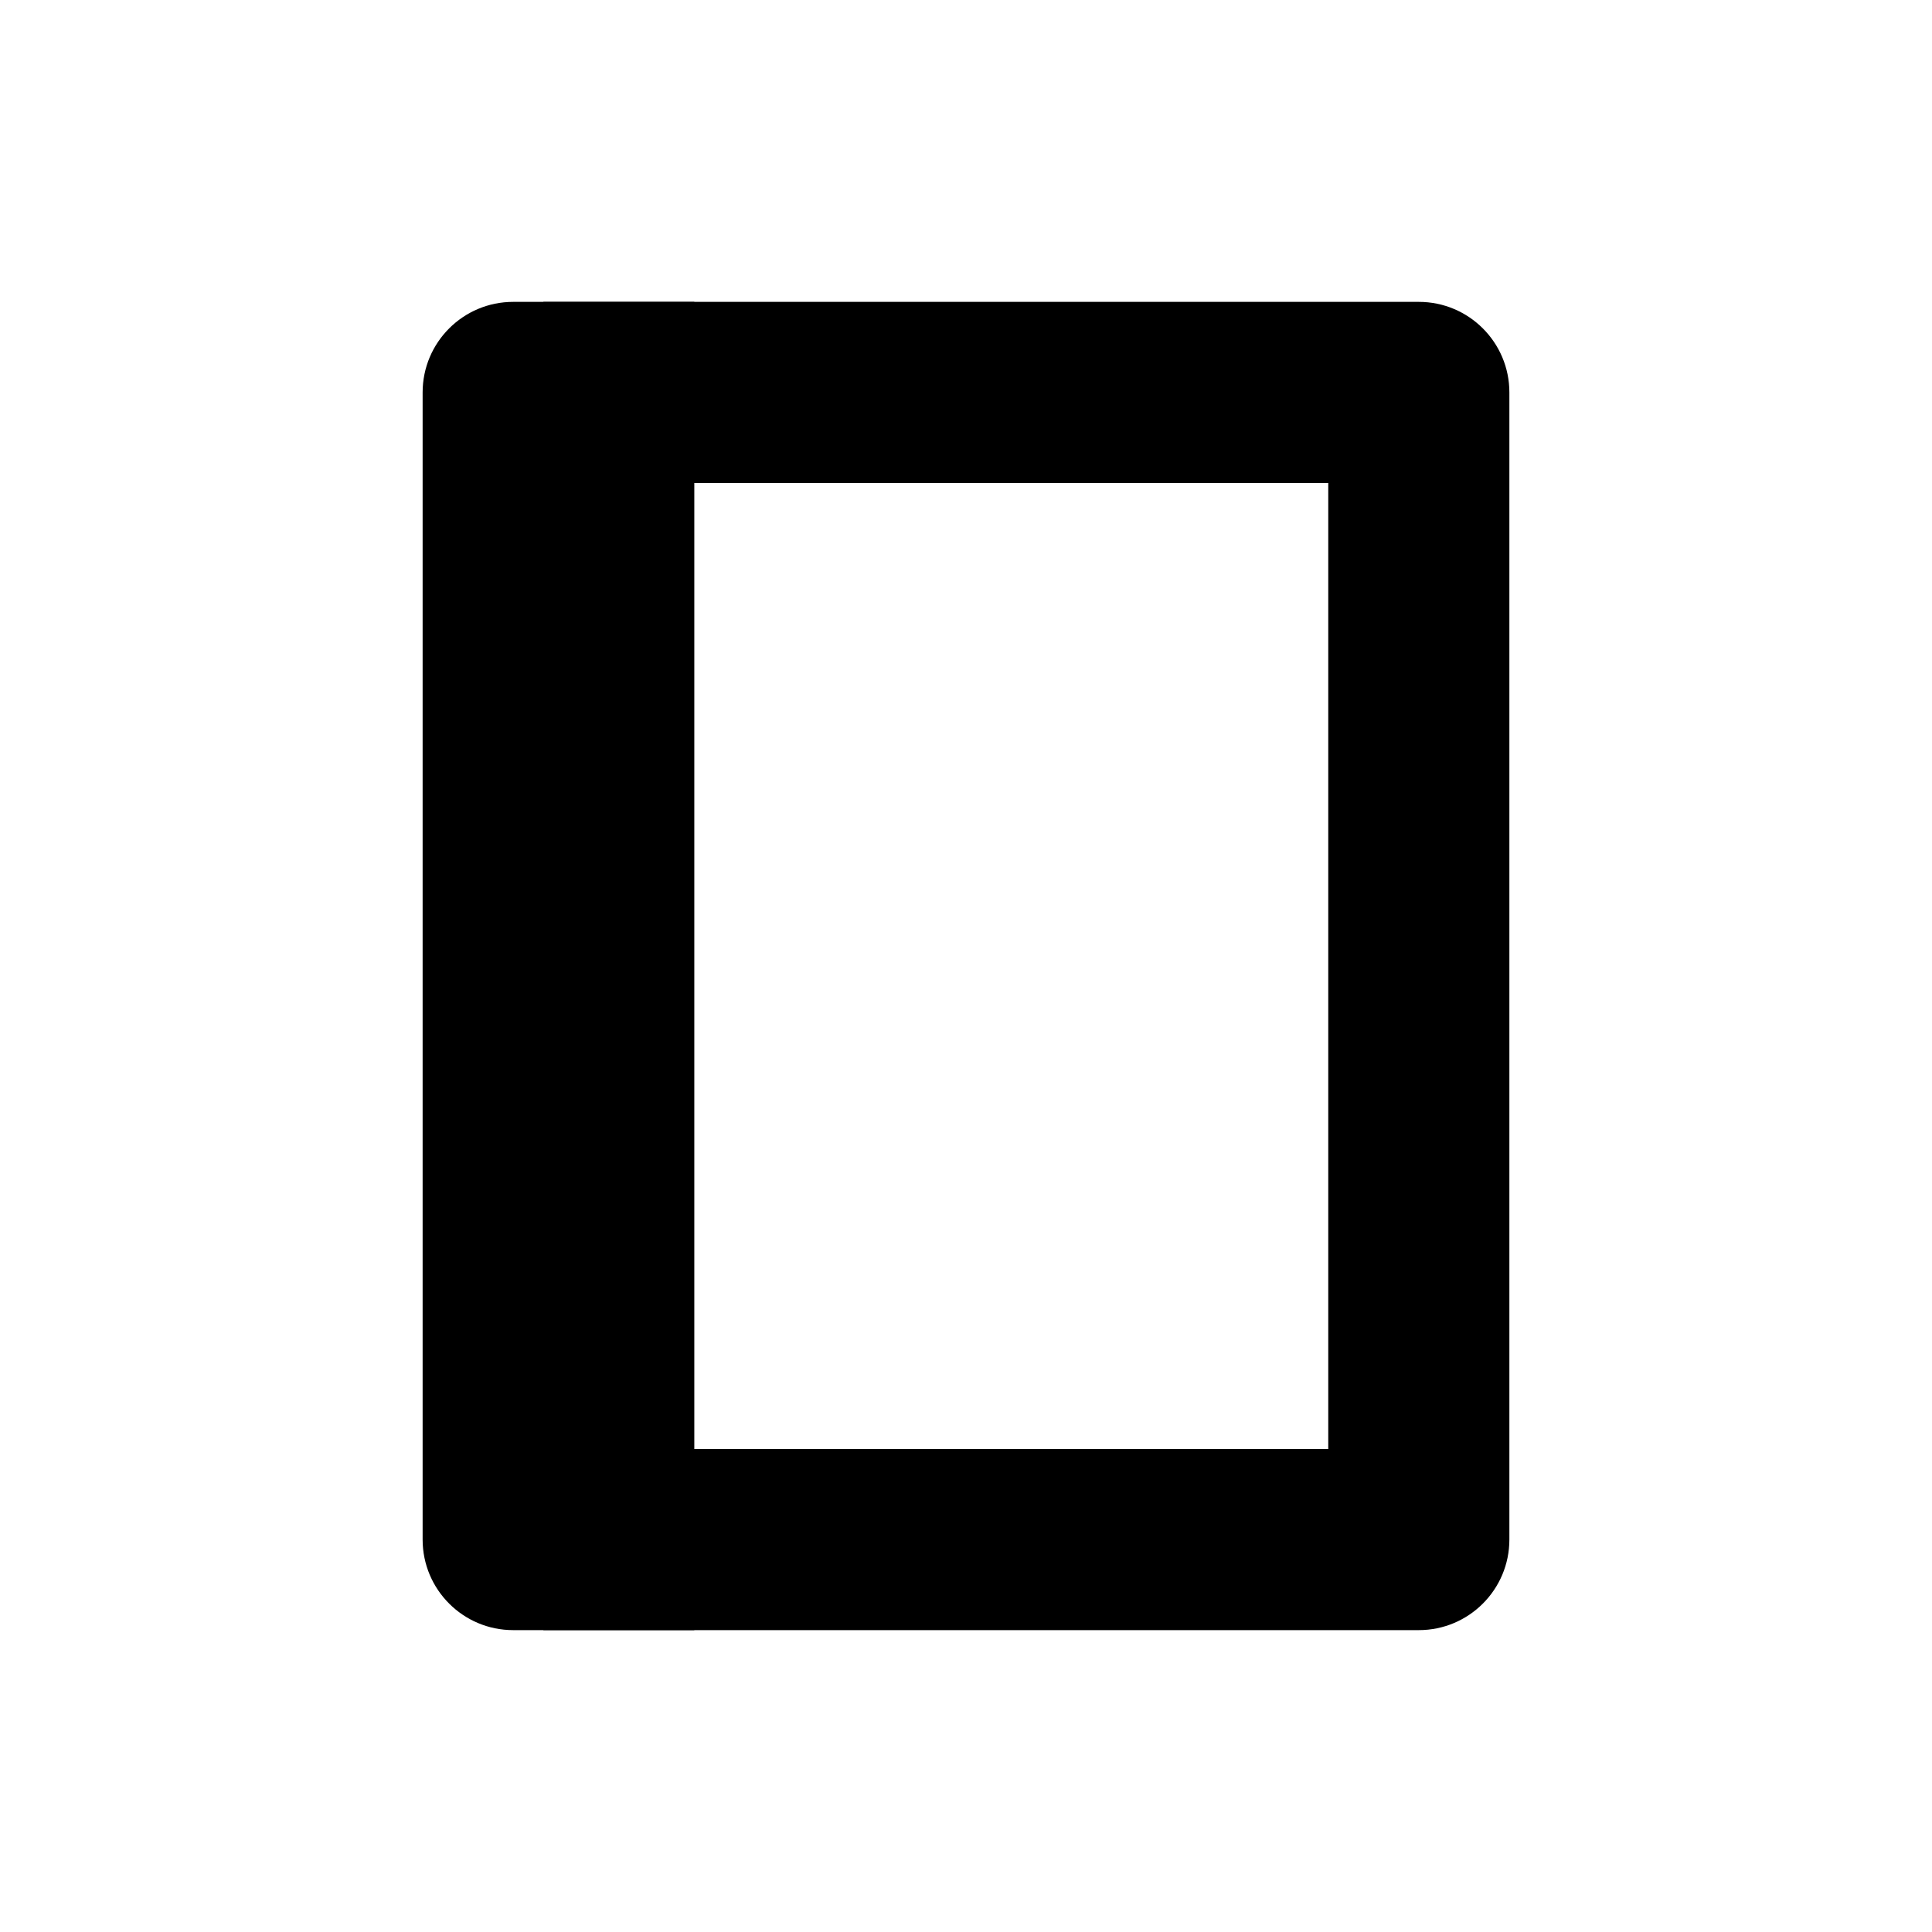
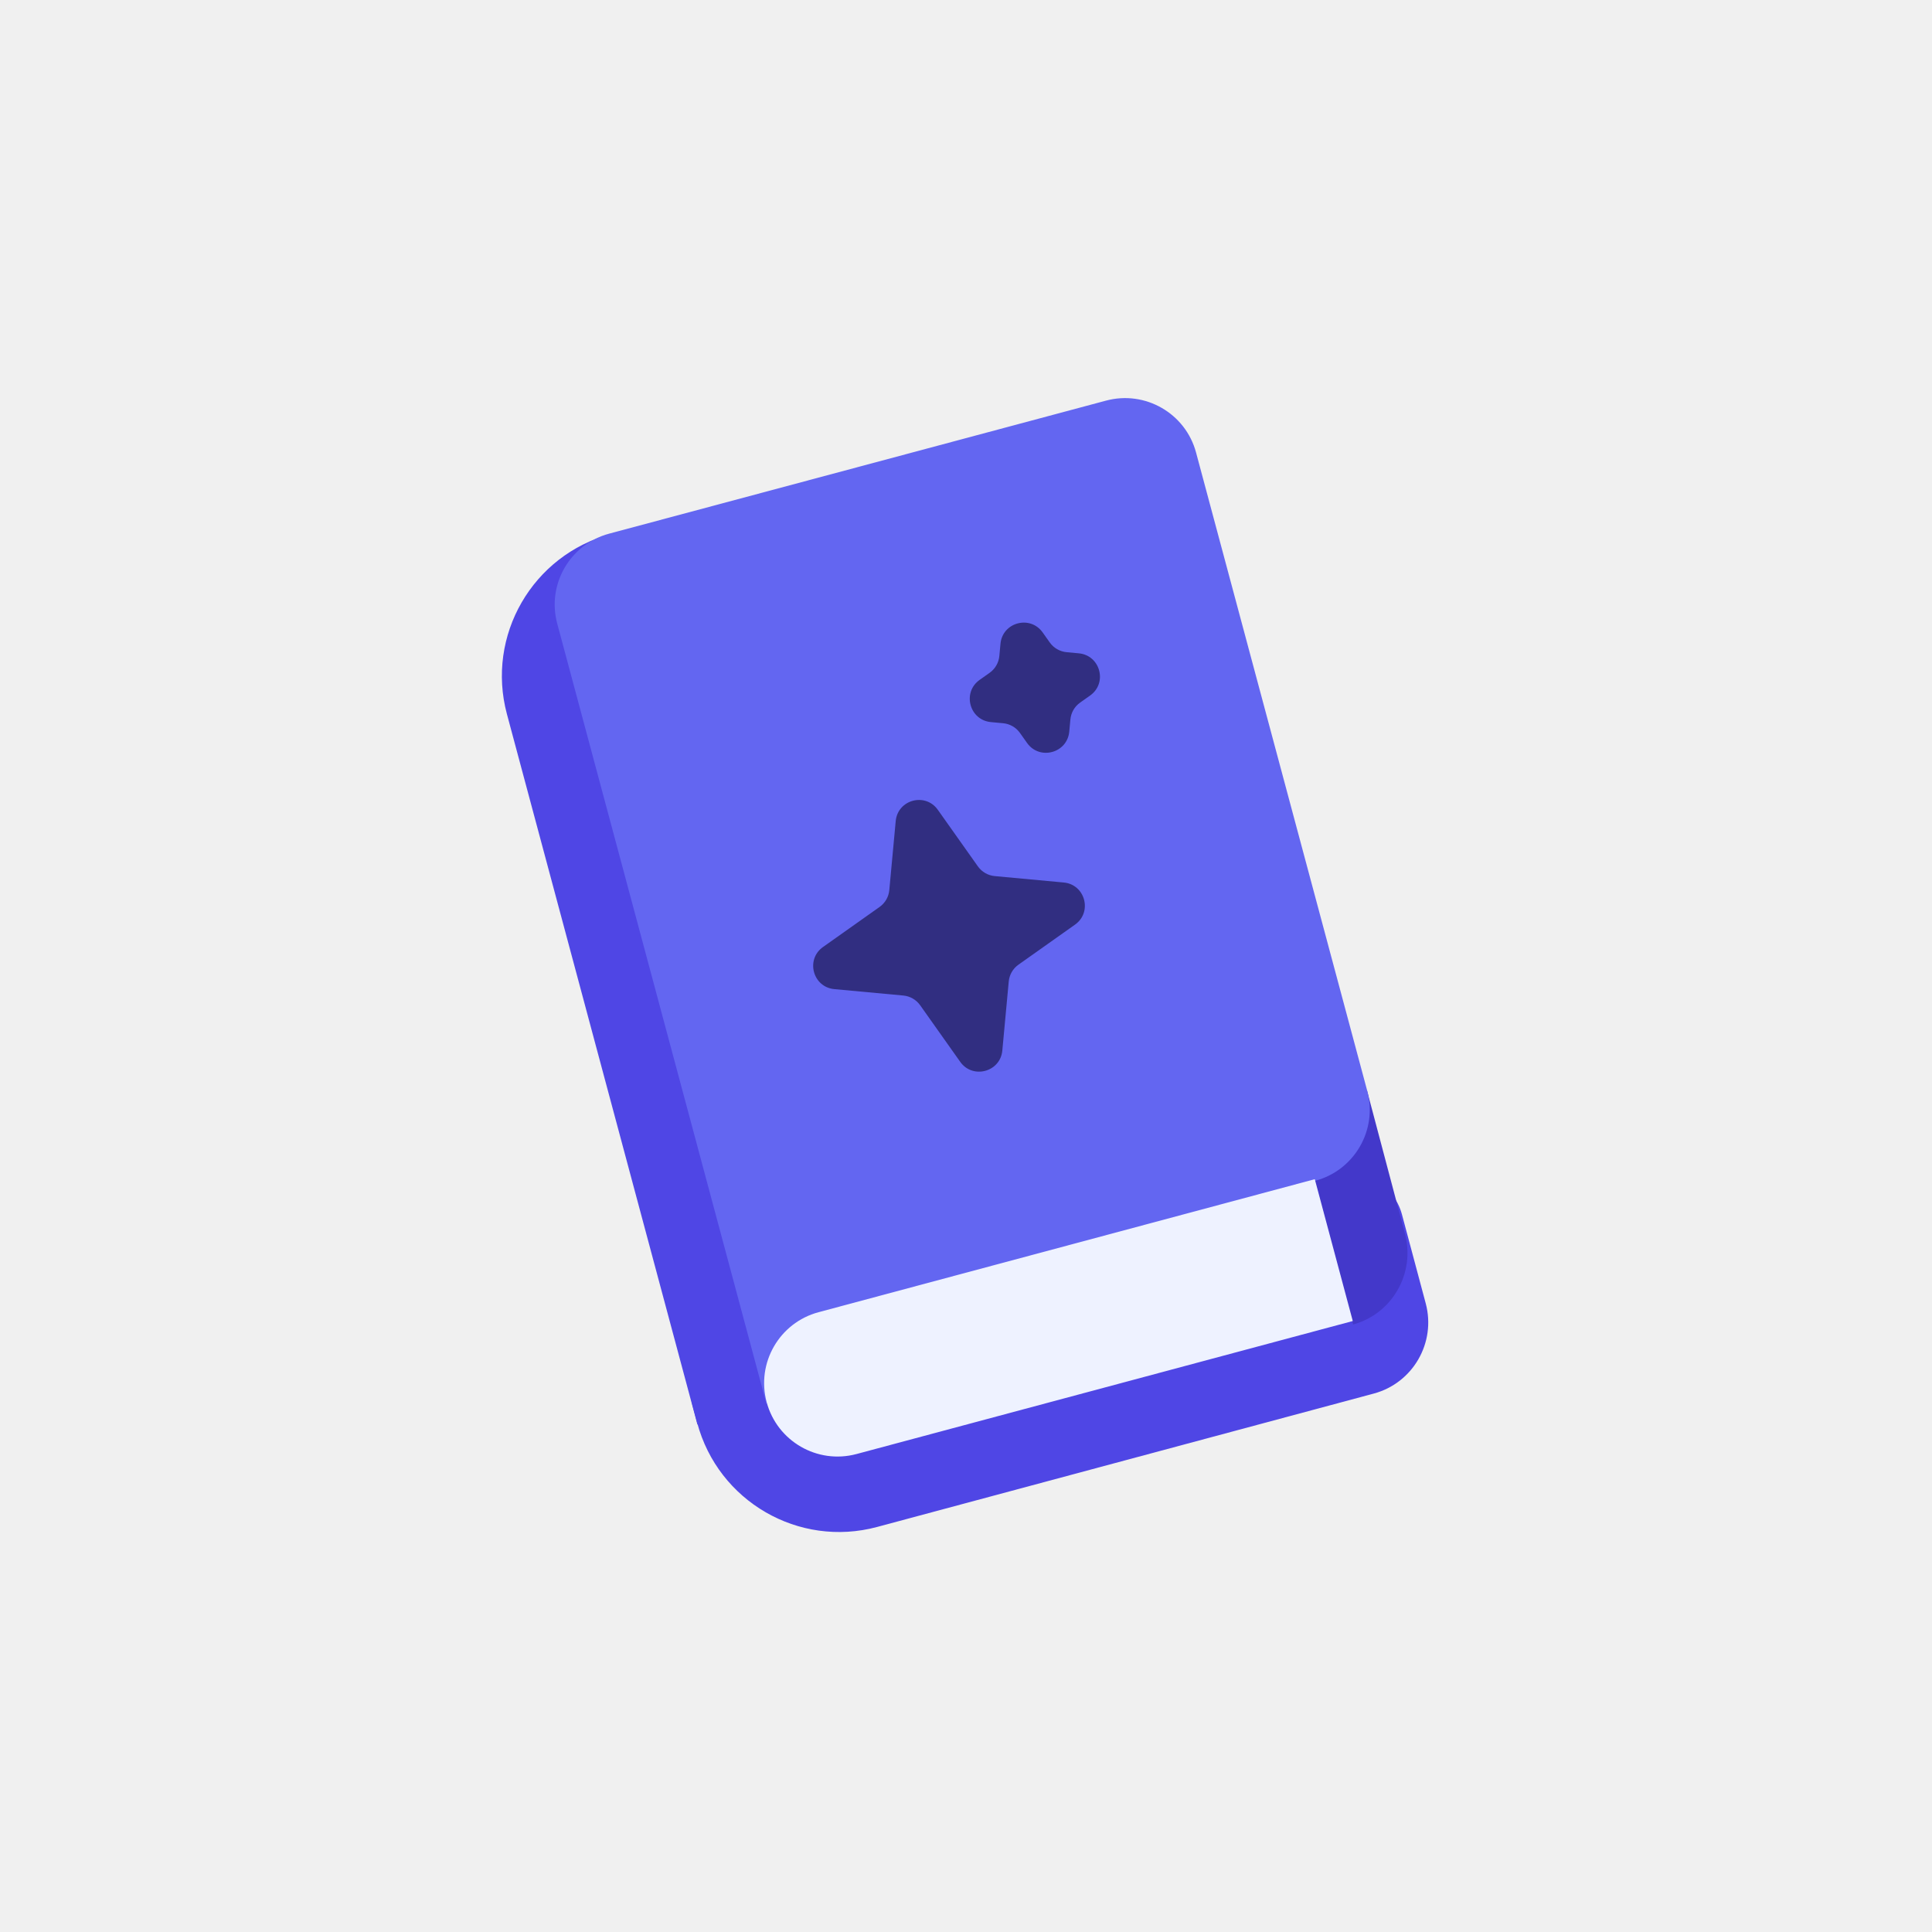
- <svg xmlns="http://www.w3.org/2000/svg" viewBox="0 0 32 32">
-   <rect width="32" height="32" fill="#FFFFFF" />
-   <rect x="7" y="5" width="18" height="22" rx="1.5" fill="#000000" />
-   <rect x="11" y="8" width="11" height="16" fill="#FFFFFF" />
-   <rect x="9" y="5" width="2.5" height="22" fill="#000000" />
+ <svg xmlns="http://www.w3.org/2000/svg" width="1024px" height="1024px" viewBox="0 0 1024 1024" version="1.1">
+   <g id="1024" stroke="none" fill="none" fill-rule="evenodd" stroke-width="1">
+     <g id="favicon@2x" transform="translate(266, 211)">
+       <path d="M101.002,533.706 C96.828,518.091 106.073,502.042 121.65,497.859 L441.306,412.005 C456.884,407.821 472.894,417.086 477.068,432.701 L489.664,479.82 C495.229,500.639 482.904,522.039 462.134,527.618 L198.888,598.322 C157.349,609.477 114.652,584.768 103.521,543.13 L101.002,533.706 Z" id="Path" fill="#4F46E5" fill-rule="nonzero" />
+       <path d="M2.678,167.481 C-8.474,125.892 16.225,83.144 57.845,72 L179,523.823 L103.64,544 L2.678,167.481 Z" id="Path" fill="#4F46E5" fill-rule="nonzero" />
+       <path d="M421,377.167 L458.545,367 L478.666,442.89 C484.222,463.846 471.917,485.384 451.181,491 L421,377.167 Z" id="Path" fill="#4338CA" fill-rule="nonzero" />
+       <path d="M367.936,28.854 C362.369,8.093 341.01,-4.227 320.232,1.336 L56.878,71.842 C36.1,77.405 23.769,98.744 29.337,119.505 L140.226,533 L290.715,492.708 C301.103,489.928 307.268,479.259 304.485,468.877 C301.7,458.498 307.865,447.829 318.256,445.046 L431.122,414.83 C451.901,409.266 464.231,387.928 458.663,367.168 L367.936,28.854 Z" id="Path" fill="#6366F1" fill-rule="nonzero" />
+       <path d="M264.274,130.221 C265.333,118.807 280.021,114.872 286.647,124.227 L290.392,129.515 C292.474,132.456 295.738,134.34 299.326,134.673 L305.779,135.273 C317.192,136.333 321.129,151.021 311.773,157.646 L306.486,161.391 C303.543,163.474 301.659,166.738 301.327,170.326 L300.726,176.778 C299.667,188.193 284.979,192.128 278.353,182.773 L274.608,177.485 C272.526,174.544 269.262,172.66 265.674,172.326 L259.221,171.727 C247.808,170.667 243.871,155.979 253.227,149.354 L258.514,145.609 C261.457,143.526 263.341,140.262 263.673,136.674 L264.274,130.221 Z" id="Path" fill="#312E81" fill-rule="nonzero" />
+       <path d="M208.746,224.195 C209.804,212.808 224.458,208.882 231.065,218.214 L252.304,248.201 C254.381,251.135 257.637,253.015 261.217,253.348 L297.805,256.746 C309.191,257.803 313.119,272.458 303.785,279.065 L273.798,300.304 C270.866,302.381 268.984,305.637 268.652,309.217 L265.253,345.805 C264.197,357.191 249.544,361.119 242.933,351.785 L221.698,321.798 C219.618,318.866 216.362,316.984 212.783,316.652 L176.195,313.253 C164.808,312.197 160.882,297.544 170.214,290.933 L200.201,269.697 C203.136,267.619 205.015,264.363 205.348,260.783 L208.746,224.195 Z" id="Path" fill="#312E81" fill-rule="nonzero" />
+       <path d="M140.335,532.151 C134.775,511.393 147.09,490.058 167.842,484.496 L430.864,414 L451,489.169 L187.978,559.664 C167.226,565.227 145.895,552.909 140.335,532.151 Z" id="Path" fill="#EEF2FF" fill-rule="nonzero" />
+     </g>
+   </g>
</svg>
